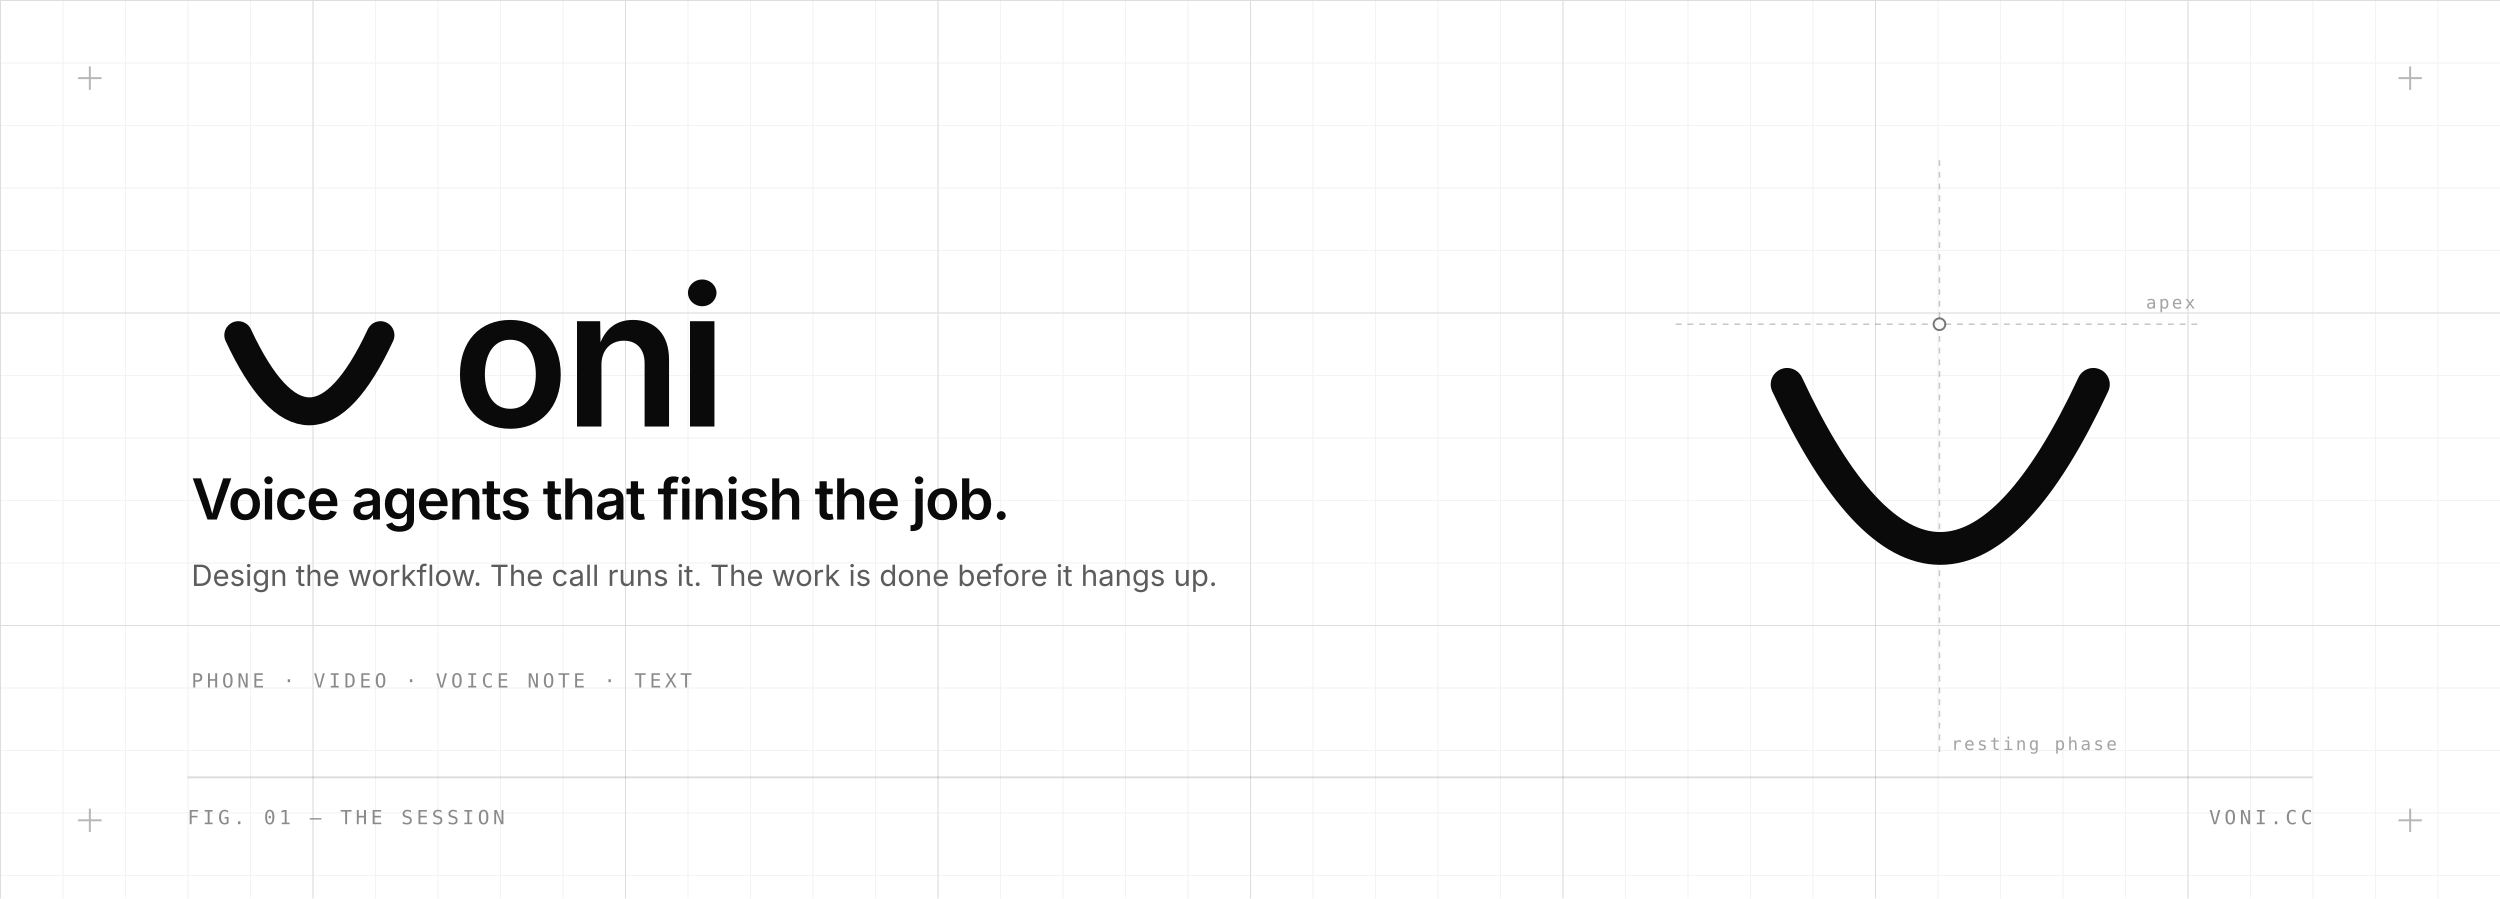
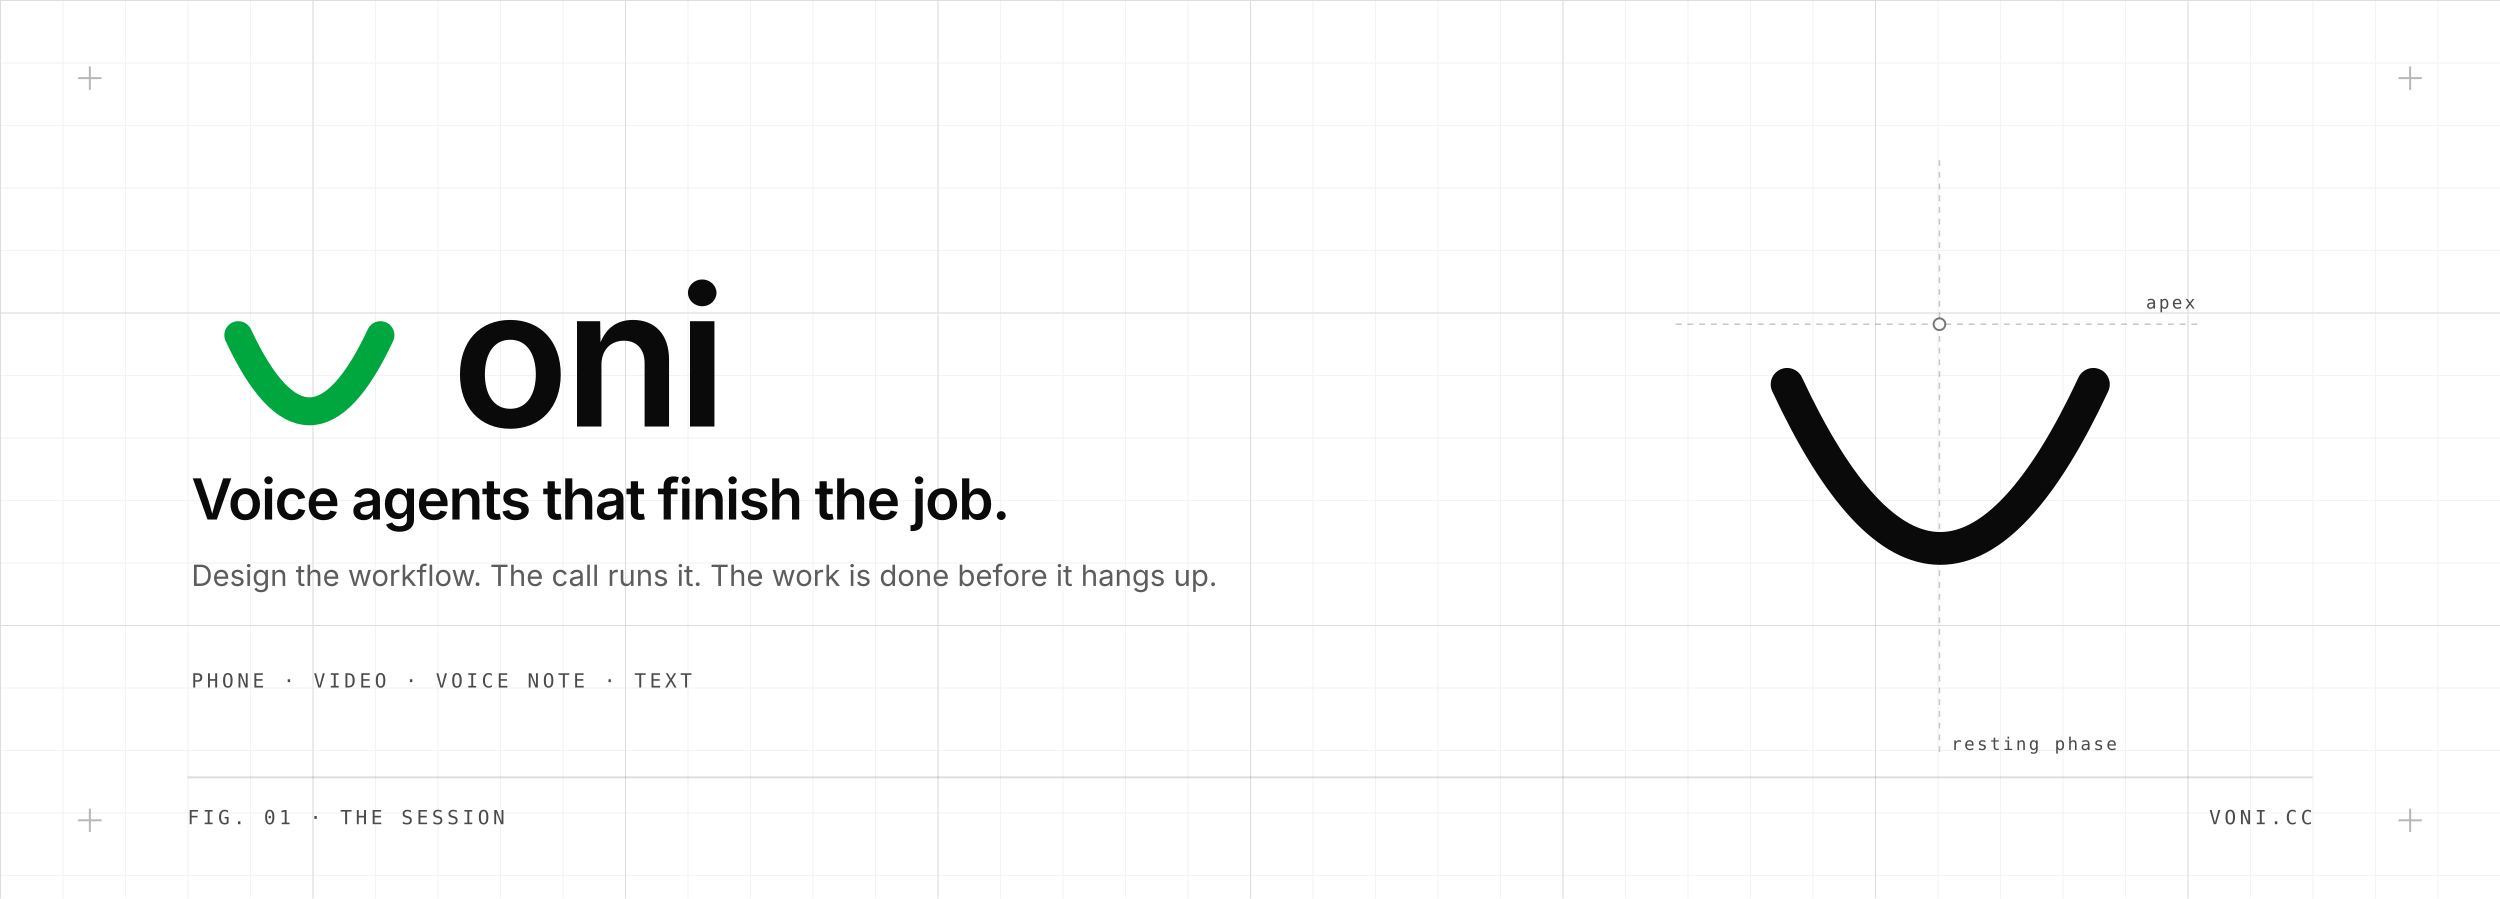
- <svg xmlns="http://www.w3.org/2000/svg" viewBox="0 0 1280 460" width="1280" height="460" role="img" aria-label="Voni — voice agents that finish the job">
+ <svg xmlns="http://www.w3.org/2000/svg" viewBox="0 0 1280 460" width="1280" height="460" role="img" aria-label="Voni: voice agents that finish the job">
  <defs>
    <pattern id="grid" width="32" height="32" patternUnits="userSpaceOnUse">
      <path d="M32 0 H0 V32" fill="none" stroke="#0a0a0a" stroke-opacity="0.05" stroke-width="1" />
    </pattern>
    <pattern id="gridMajor" width="160" height="160" patternUnits="userSpaceOnUse">
      <path d="M160 0 H0 V160" fill="none" stroke="#0a0a0a" stroke-opacity="0.09" stroke-width="1" />
    </pattern>
  </defs>
  <path d="M0 0 H1280 V460 H0 Z" fill="url(#grid)" />
  <path d="M0 0 H1280 V460 H0 Z" fill="url(#gridMajor)" />
  <g stroke="#0a0a0a" stroke-opacity="0.3" stroke-width="1">
    <path d="M40 40 h12 M46 34 v12" />
    <path d="M1240 40 h-12 M1234 34 v12" />
    <path d="M40 420 h12 M46 414 v12" />
    <path d="M1240 420 h-12 M1234 414 v12" />
  </g>
  <g transform="translate(96,104) scale(5.2)">
-     <path d="M5 9Q12 24 19 9" transform="translate(0,4)" fill="none" stroke="#0a0a0a" stroke-width="2.75" stroke-linecap="round" />
+     <path d="M5 9Q12 24 19 9" transform="translate(0,4)" fill="none" stroke="#00a63e" stroke-width="2.75" stroke-linecap="round" />
    <text x="26" y="22" font-family="Geist, Inter, system-ui, -apple-system, sans-serif" font-size="19" font-weight="600" letter-spacing="-0.5" fill="#0a0a0a">oni</text>
  </g>
  <text x="98" y="266" font-family="Geist, Inter, system-ui, -apple-system, sans-serif" font-size="29" font-weight="600" letter-spacing="-0.7" fill="#0a0a0a">Voice agents that finish the job.</text>
  <text x="98" y="300" font-family="Geist, Inter, system-ui, -apple-system, sans-serif" font-size="15" font-weight="400" fill="#5c5c5c">Design the workflow. The call runs it. The work is done before it hangs up.</text>
-   <g font-family="Geist Mono, ui-monospace, SFMono-Regular, Menlo, monospace" font-size="10" letter-spacing="1.8" fill="#8a8a8a">
+   <g font-family="Geist Mono, ui-monospace, SFMono-Regular, Menlo, monospace" font-size="10" letter-spacing="1.8" fill="#4a4a4a">
    <text x="98" y="352">PHONE · VIDEO · VOICE NOTE · TEXT</text>
  </g>
  <g transform="translate(872,96)">
    <g stroke="#0a0a0a" stroke-opacity="0.22" stroke-width="0.8" stroke-dasharray="3 3">
      <line x1="-14" y1="70" x2="256" y2="70" />
      <line x1="121" y1="-14" x2="121" y2="292" />
    </g>
    <path d="M5 9Q12 24 19 9" transform="translate(-13,0) scale(11.2)" fill="none" stroke="#0a0a0a" stroke-width="1.5" stroke-linecap="round" />
    <circle cx="121" cy="70" r="3" fill="#fafafa" stroke="#0a0a0a" stroke-opacity="0.55" stroke-width="1" />
-     <g font-family="Geist Mono, ui-monospace, SFMono-Regular, Menlo, monospace" font-size="9" letter-spacing="1.2" fill="#a3a3a3">
+     <g font-family="Geist Mono, ui-monospace, SFMono-Regular, Menlo, monospace" font-size="9" letter-spacing="1.2" fill="#4a4a4a">
      <text x="252" y="62" text-anchor="end">apex</text>
      <text x="127" y="288">resting phase</text>
    </g>
  </g>
  <line x1="96" y1="398" x2="1184" y2="398" stroke="#0a0a0a" stroke-opacity="0.14" stroke-width="1" />
-   <g font-family="Geist Mono, ui-monospace, SFMono-Regular, Menlo, monospace" font-size="10" letter-spacing="1.8" fill="#8a8a8a">
-     <text x="96" y="422">FIG. 01 — THE SESSION</text>
+   <g font-family="Geist Mono, ui-monospace, SFMono-Regular, Menlo, monospace" font-size="10" letter-spacing="1.8" fill="#4a4a4a">
+     <text x="96" y="422">FIG. 01 · THE SESSION</text>
    <text x="1184" y="422" text-anchor="end">VONI.CC</text>
  </g>
</svg>
